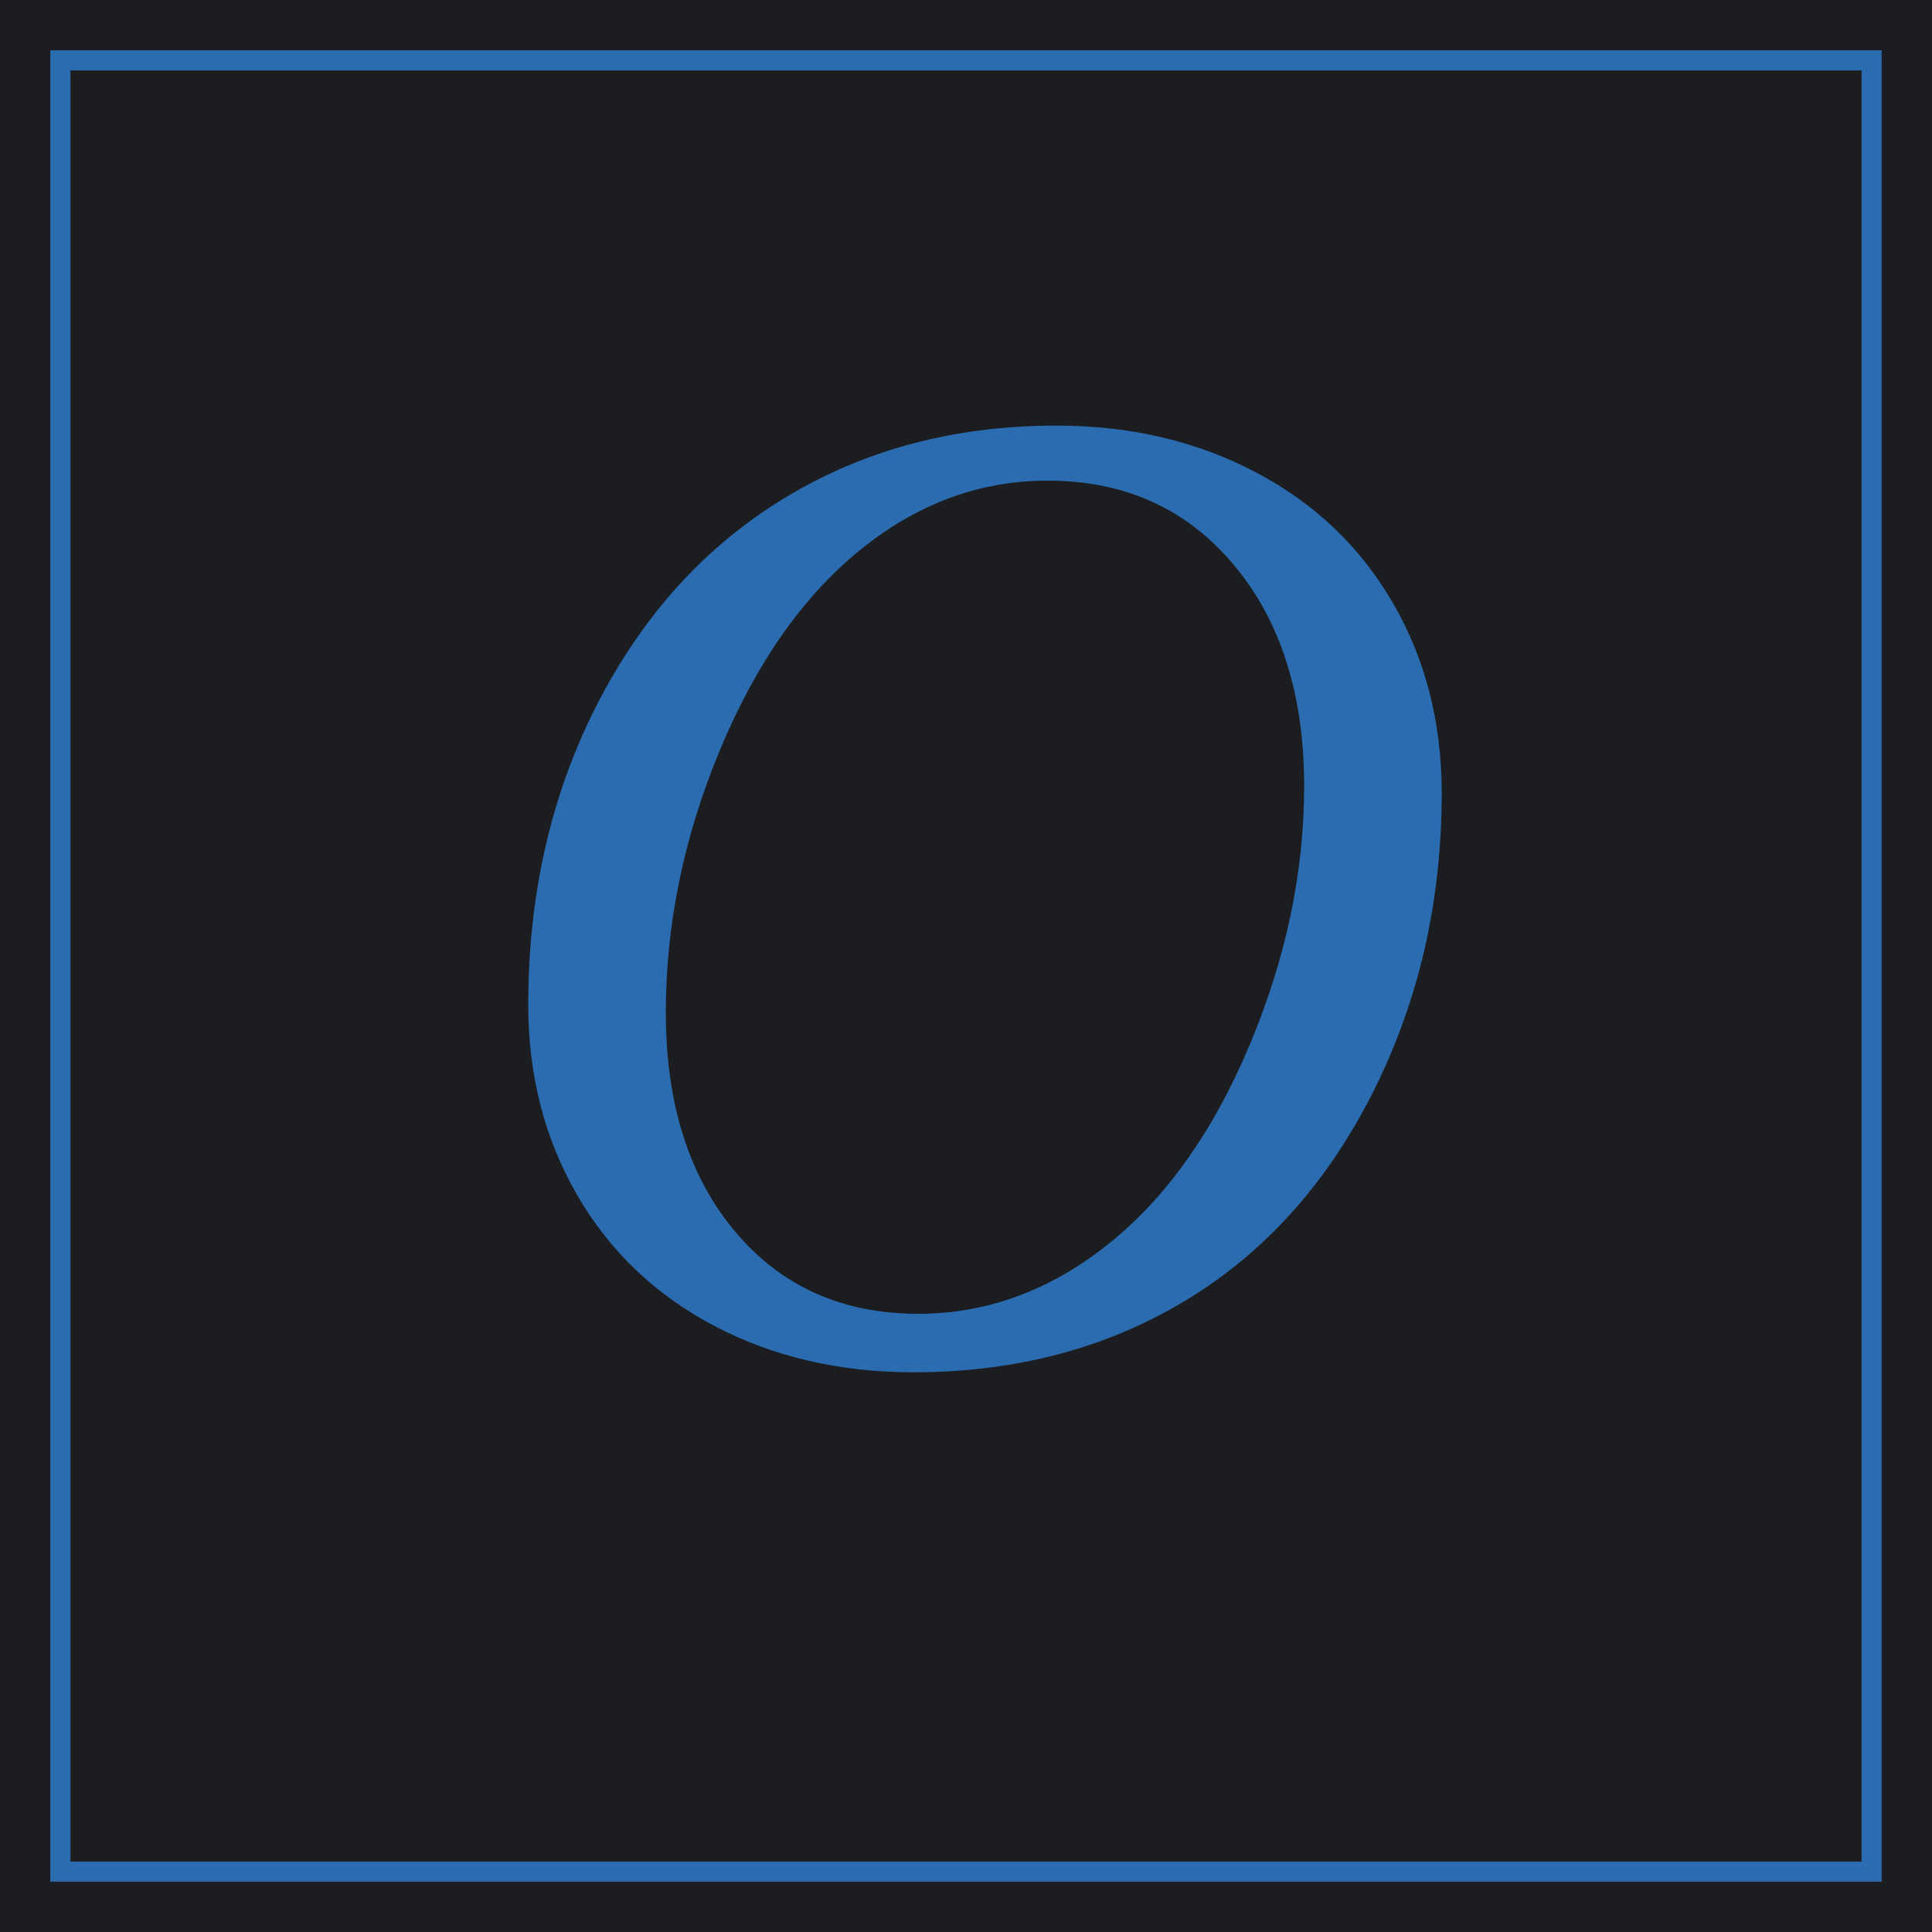
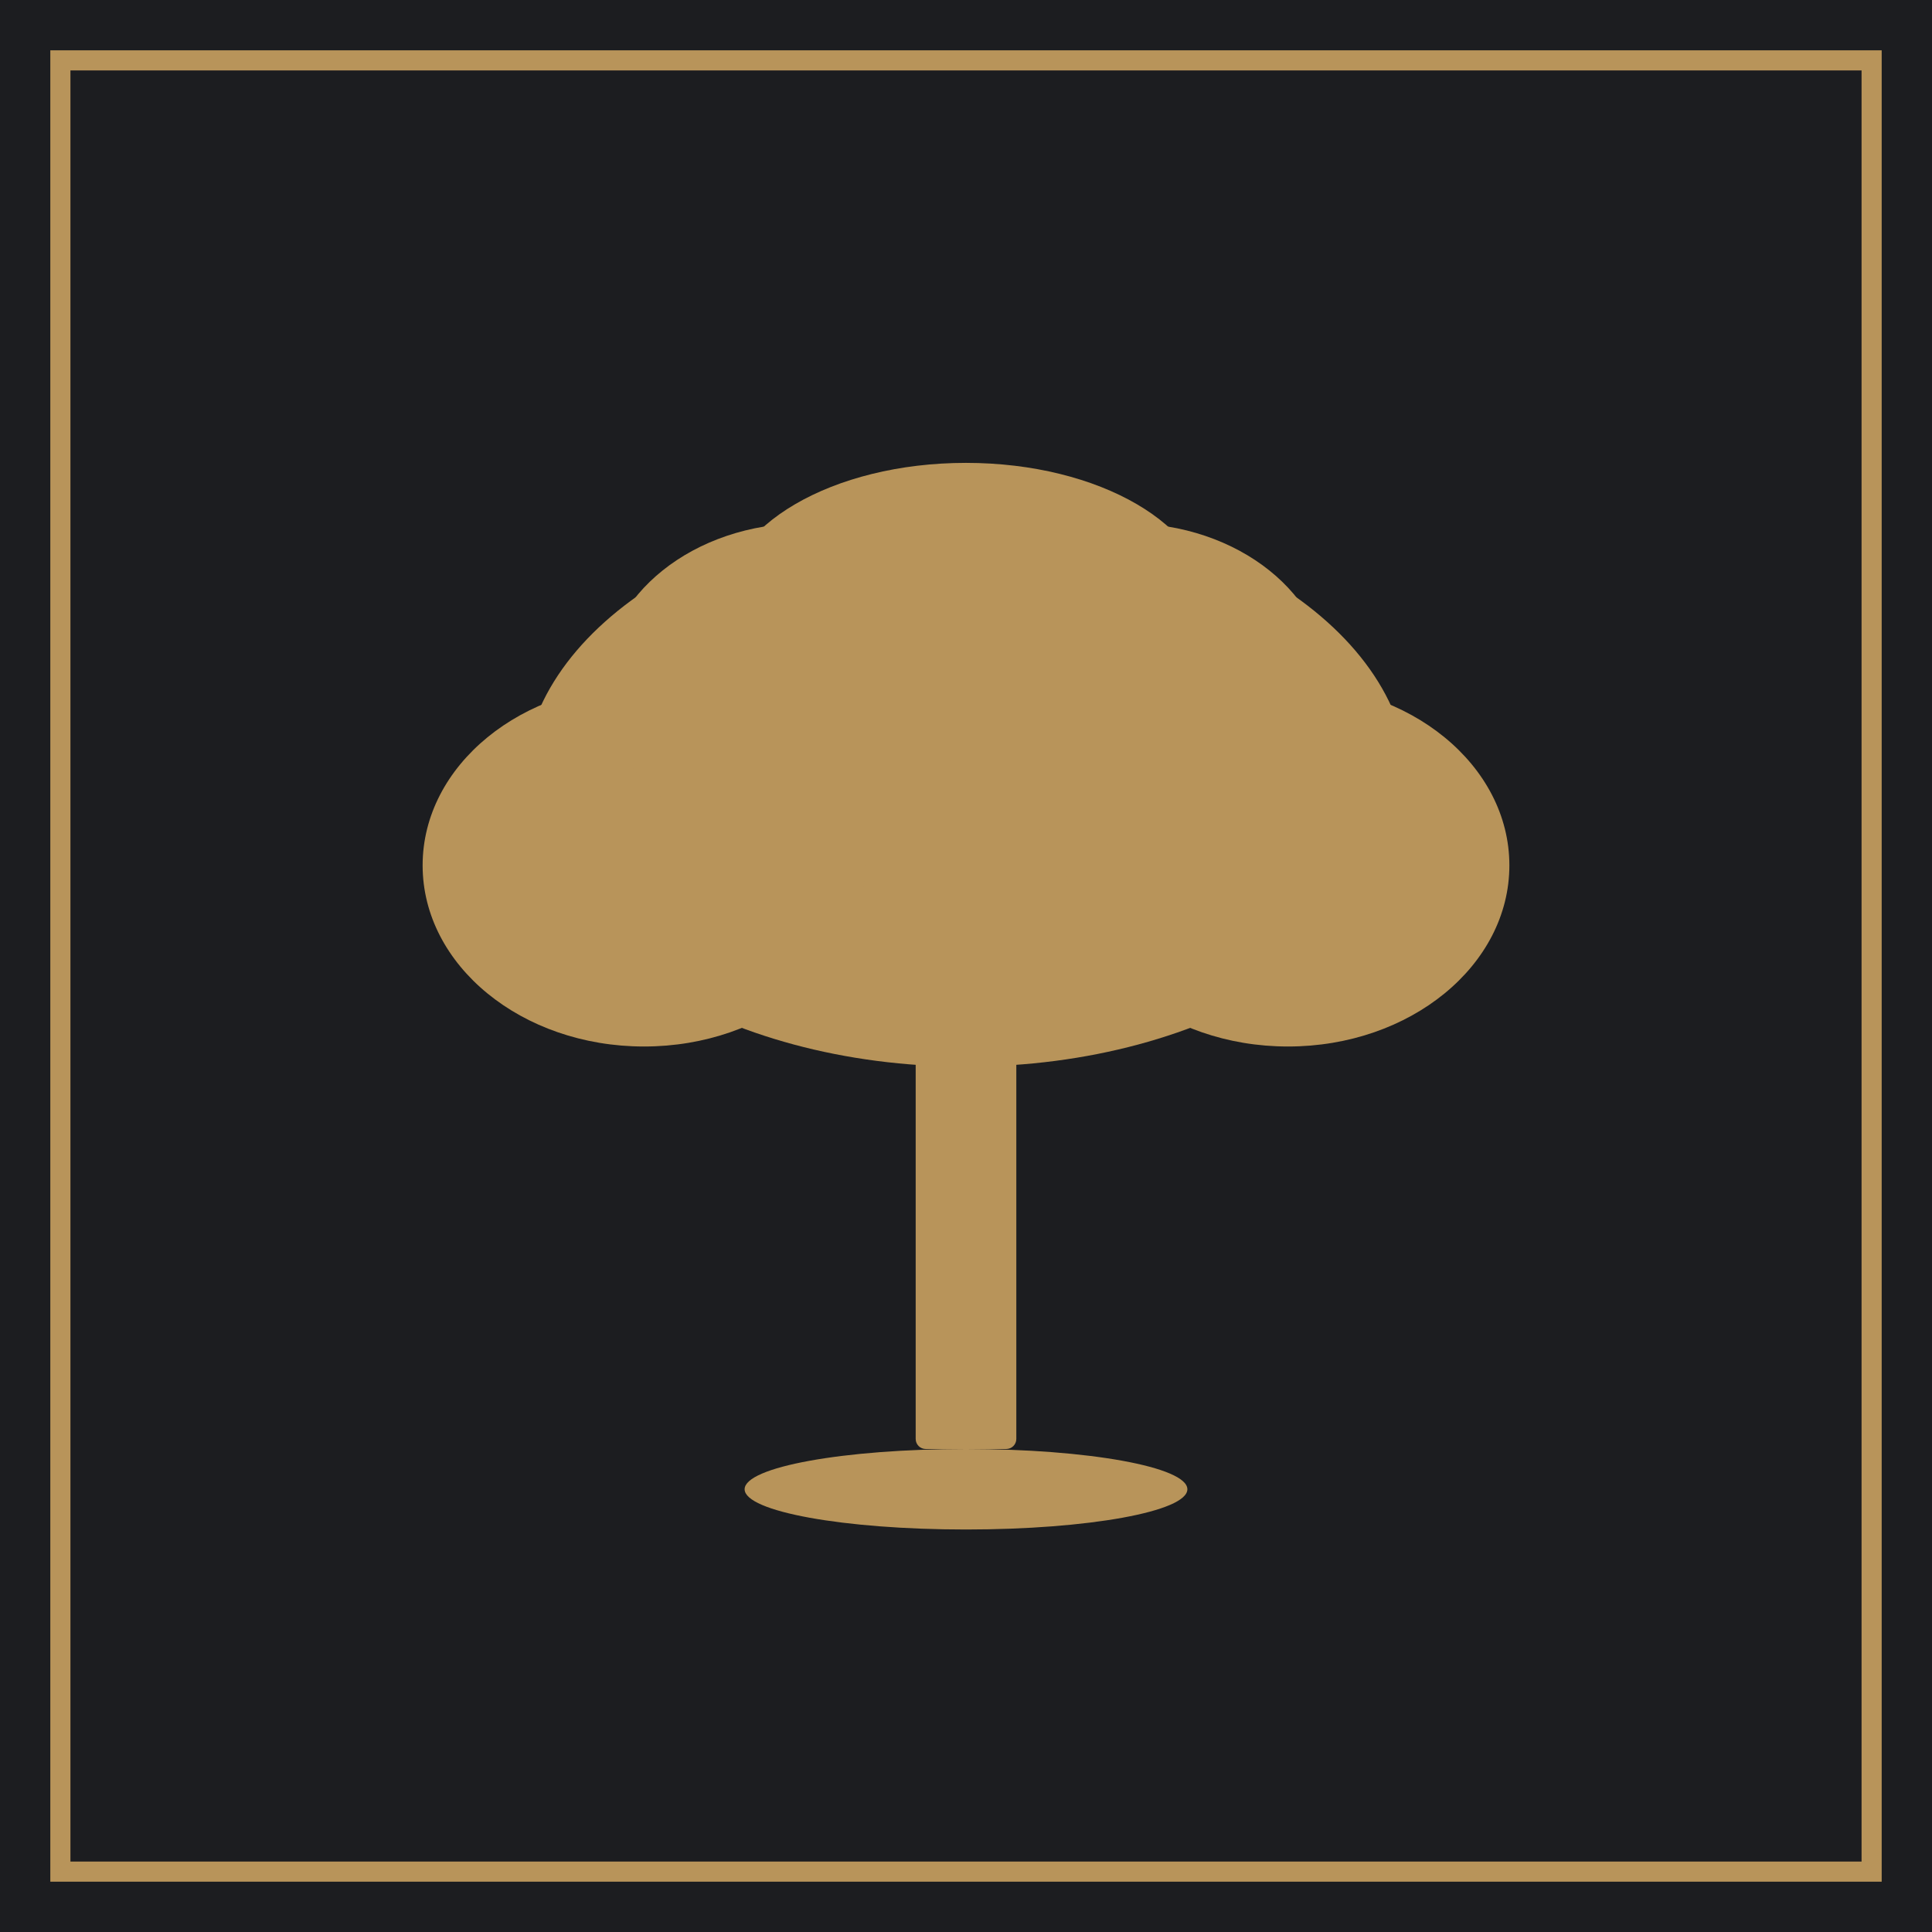
<svg xmlns="http://www.w3.org/2000/svg" viewBox="0 0 192 192">
  <rect width="192" height="192" fill="#1C1D20" />
-   <rect x="6" y="6" width="180" height="180" fill="none" stroke="#2B6CB0" stroke-width="2" />
-   <text x="96" y="135" font-family="Cormorant Garamond, Georgia, 'Times New Roman', serif" font-size="140" font-style="italic" font-weight="400" fill="#2B6CB0" text-anchor="middle">O</text>
+   <rect x="6" y="6" width="180" height="180" fill="none" stroke="#B8945A" stroke-width="2" />
+   <g fill="#B8945A">
+     <ellipse cx="96" cy="78" rx="44" ry="28" />
+     <ellipse cx="64" cy="86" rx="22" ry="18" />
+     <ellipse cx="128" cy="86" rx="22" ry="18" />
+     <ellipse cx="80" cy="68" rx="20" ry="16" />
+     <ellipse cx="112" cy="68" rx="20" ry="16" />
+     <ellipse cx="96" cy="60" rx="24" ry="14" />
+     <rect x="91" y="100" width="10" height="44" rx="1" />
+     <ellipse cx="96" cy="148" rx="22" ry="4" />
+   </g>
</svg>
